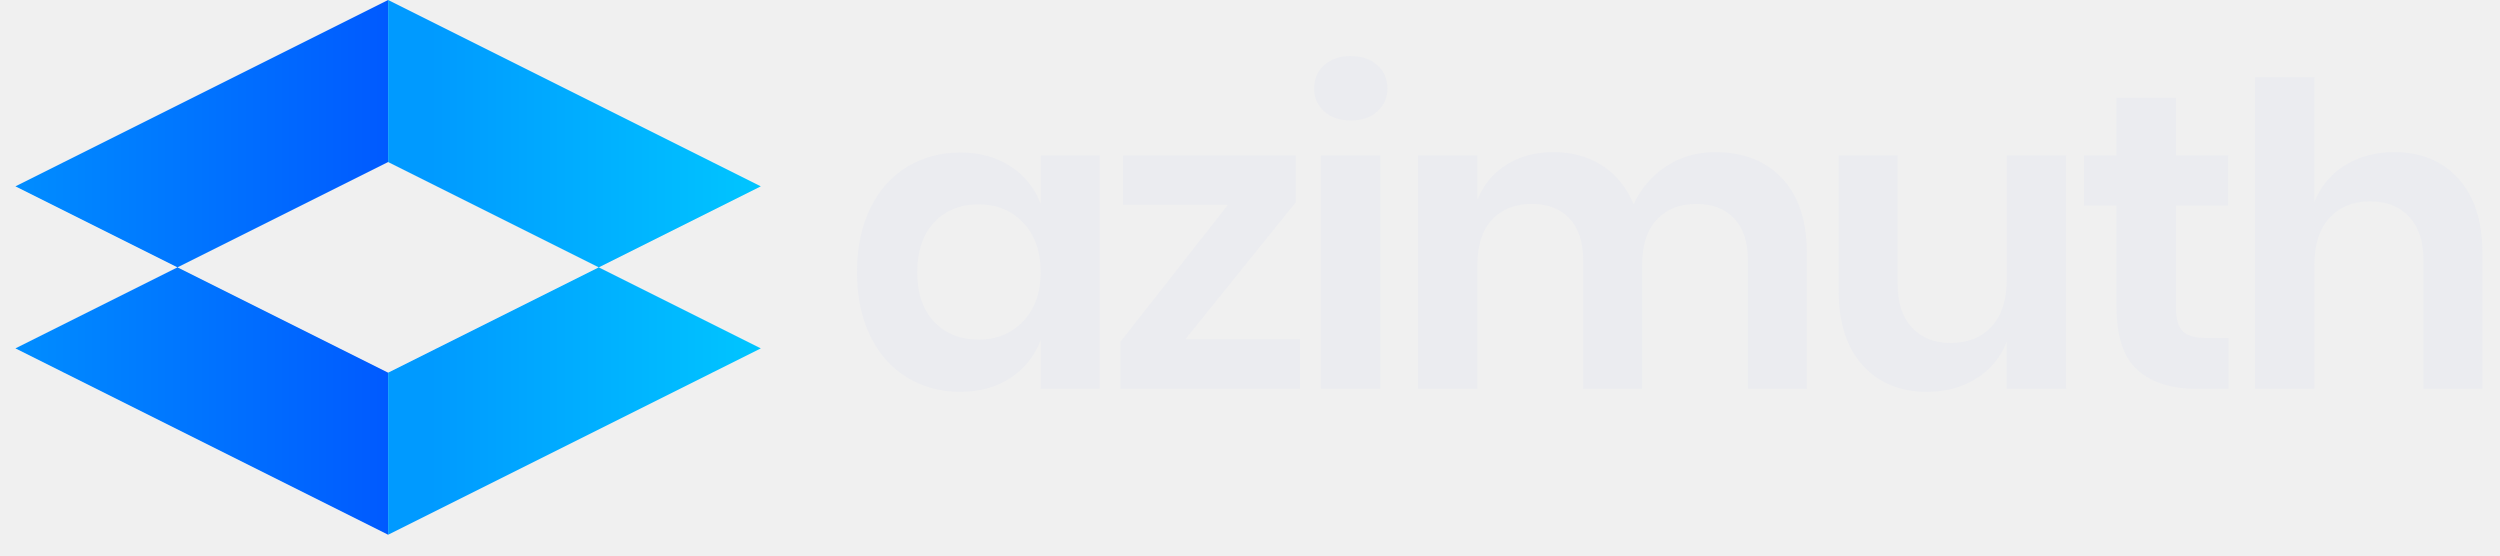
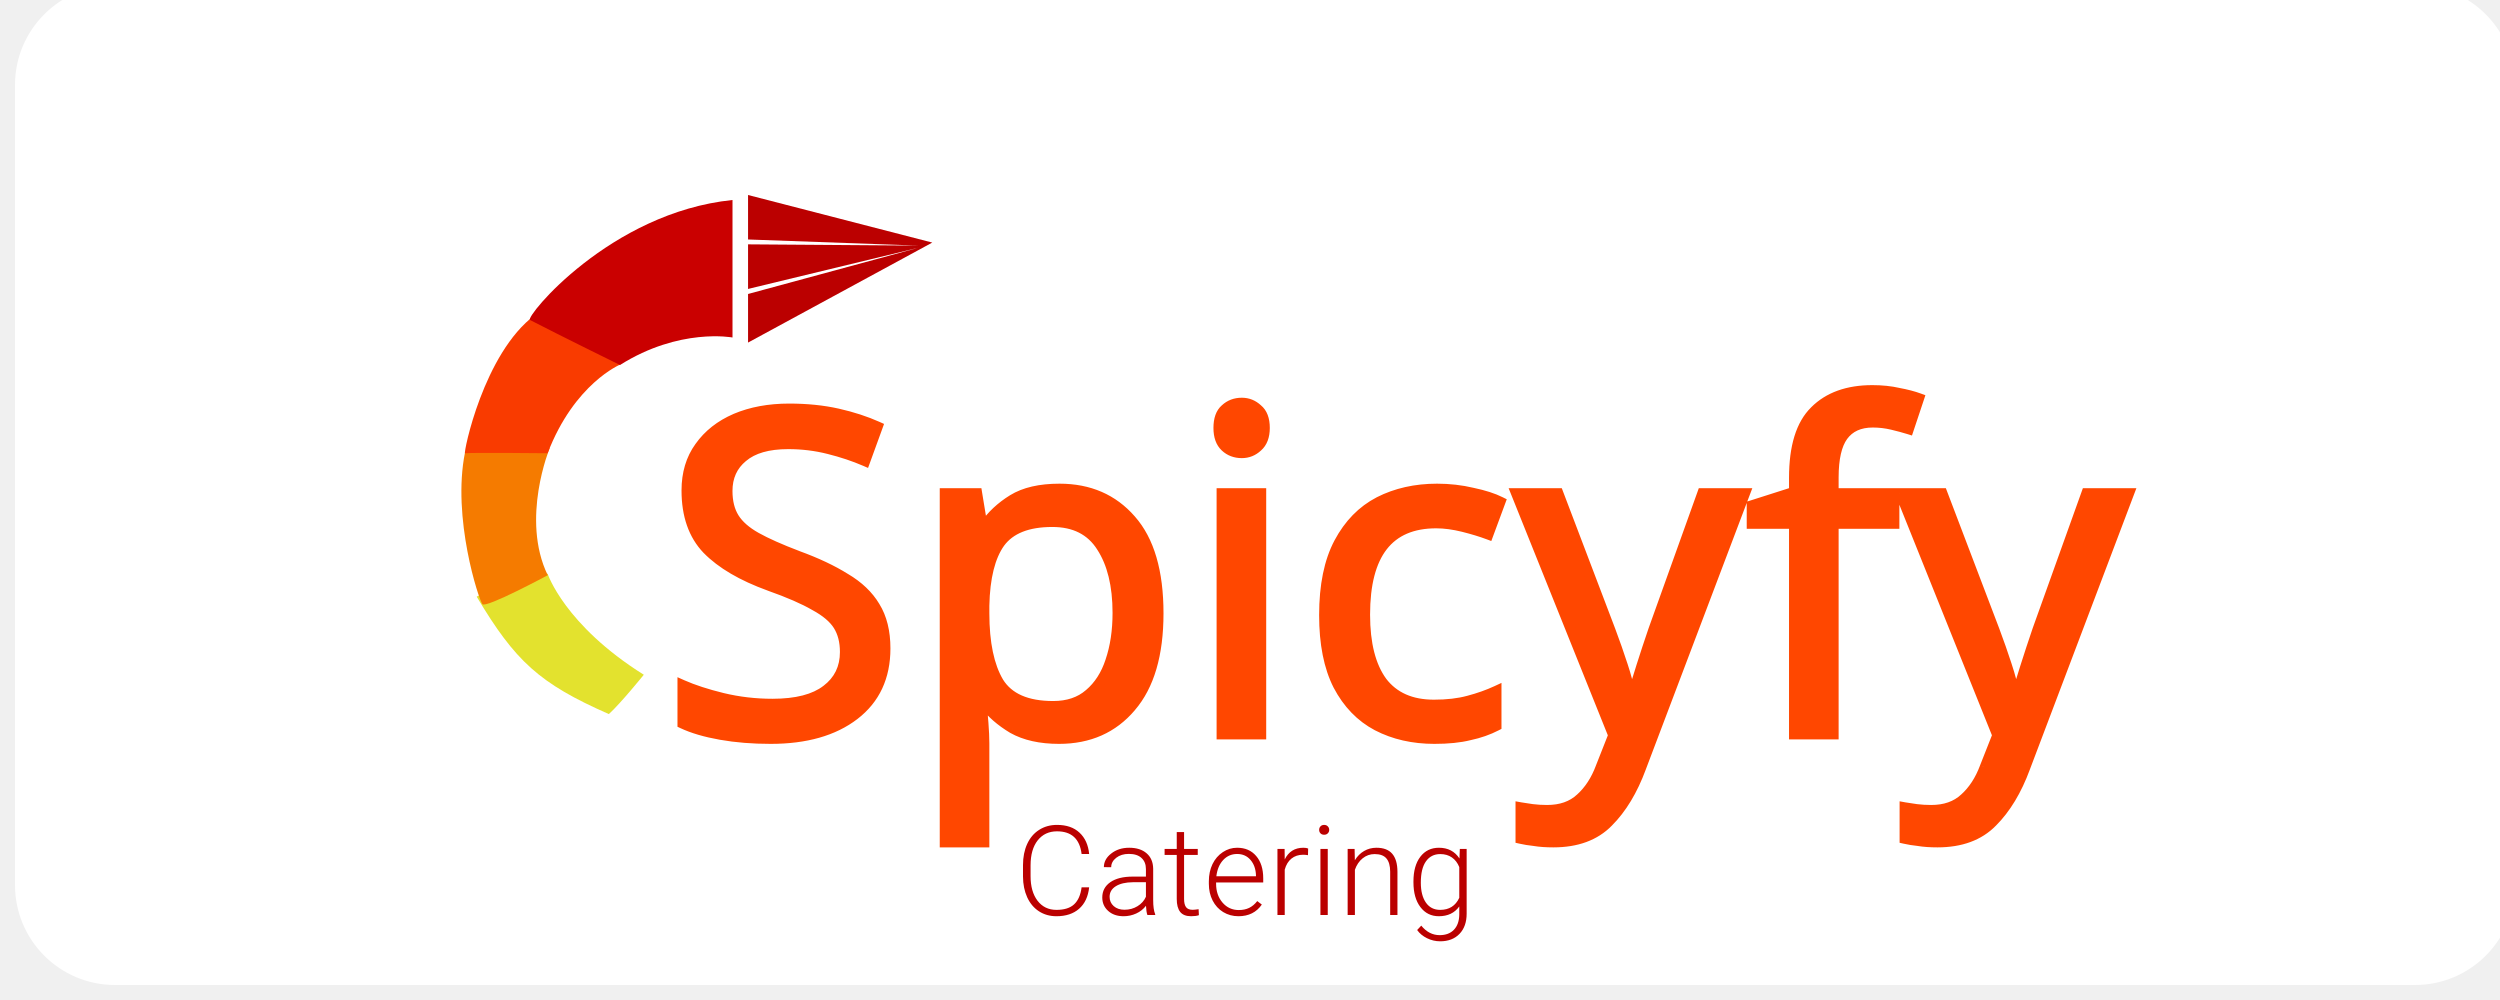
- <svg xmlns="http://www.w3.org/2000/svg" width="162" height="36">
+ <svg xmlns="http://www.w3.org/2000/svg" width="100" height="40" viewBox="0 0 100 40" fill="none">
+   <g clip-path="url(#clip0)">
+     <path d="M96.6 -0.6H4.6C2.391 -0.6 0.6 1.191 0.6 3.4V35.4C0.6 37.609 2.391 39.4 4.6 39.4H96.6C98.809 39.4 100.6 37.609 100.6 35.4V3.4C100.6 1.191 98.809 -0.6 96.6 -0.6Z" fill="white" />
+     <path d="M35.417 25.937C35.417 27.077 35.003 27.965 34.175 28.601C33.347 29.237 32.231 29.555 30.827 29.555C30.107 29.555 29.441 29.501 28.829 29.393C28.217 29.285 27.707 29.135 27.299 28.943V27.395C27.731 27.587 28.265 27.761 28.901 27.917C29.549 28.073 30.215 28.151 30.899 28.151C31.859 28.151 32.579 27.965 33.059 27.593C33.551 27.221 33.797 26.717 33.797 26.081C33.797 25.661 33.707 25.307 33.527 25.019C33.347 24.731 33.035 24.467 32.591 24.227C32.159 23.975 31.553 23.711 30.773 23.435C29.681 23.039 28.853 22.553 28.289 21.977C27.737 21.401 27.461 20.615 27.461 19.619C27.461 18.935 27.635 18.353 27.983 17.873C28.331 17.381 28.811 17.003 29.423 16.739C30.047 16.475 30.761 16.343 31.565 16.343C32.273 16.343 32.921 16.409 33.509 16.541C34.097 16.673 34.631 16.847 35.111 17.063L34.607 18.449C34.163 18.257 33.677 18.095 33.149 17.963C32.633 17.831 32.093 17.765 31.529 17.765C30.725 17.765 30.119 17.939 29.711 18.287C29.303 18.623 29.099 19.073 29.099 19.637C29.099 20.069 29.189 20.429 29.369 20.717C29.549 21.005 29.843 21.263 30.251 21.491C30.659 21.719 31.211 21.965 31.907 22.229C32.663 22.505 33.299 22.805 33.815 23.129C34.343 23.441 34.739 23.819 35.003 24.263C35.279 24.707 35.417 25.265 35.417 25.937ZM42.38 19.547C43.568 19.547 44.522 19.961 45.242 20.789C45.974 21.617 46.34 22.865 46.34 24.533C46.34 26.177 45.974 27.425 45.242 28.277C44.522 29.129 43.562 29.555 42.362 29.555C41.618 29.555 41 29.417 40.508 29.141C40.028 28.853 39.65 28.523 39.374 28.151H39.266C39.29 28.355 39.314 28.613 39.338 28.925C39.362 29.237 39.374 29.507 39.374 29.735V33.695H37.79V19.727H39.086L39.302 21.041H39.374C39.662 20.621 40.04 20.267 40.508 19.979C40.976 19.691 41.6 19.547 42.38 19.547ZM42.092 20.879C41.108 20.879 40.412 21.155 40.004 21.707C39.608 22.259 39.398 23.099 39.374 24.227V24.533C39.374 25.721 39.566 26.639 39.95 27.287C40.346 27.923 41.072 28.241 42.128 28.241C42.716 28.241 43.196 28.079 43.568 27.755C43.952 27.431 44.234 26.993 44.414 26.441C44.606 25.877 44.702 25.235 44.702 24.515C44.702 23.411 44.486 22.529 44.054 21.869C43.634 21.209 42.98 20.879 42.092 20.879ZM49.674 16.109C49.914 16.109 50.124 16.193 50.304 16.361C50.496 16.517 50.592 16.769 50.592 17.117C50.592 17.453 50.496 17.705 50.304 17.873C50.124 18.041 49.914 18.125 49.674 18.125C49.41 18.125 49.188 18.041 49.008 17.873C48.828 17.705 48.738 17.453 48.738 17.117C48.738 16.769 48.828 16.517 49.008 16.361C49.188 16.193 49.41 16.109 49.674 16.109ZM50.448 19.727V29.375H48.864V19.727H50.448ZM57.375 29.555C56.523 29.555 55.761 29.381 55.089 29.033C54.429 28.685 53.907 28.145 53.523 27.413C53.151 26.681 52.965 25.745 52.965 24.605C52.965 23.417 53.163 22.451 53.559 21.707C53.955 20.963 54.489 20.417 55.161 20.069C55.845 19.721 56.619 19.547 57.483 19.547C57.975 19.547 58.449 19.601 58.905 19.709C59.361 19.805 59.733 19.925 60.021 20.069L59.535 21.383C59.247 21.275 58.911 21.173 58.527 21.077C58.143 20.981 57.783 20.933 57.447 20.933C55.551 20.933 54.603 22.151 54.603 24.587C54.603 25.751 54.831 26.645 55.287 27.269C55.755 27.881 56.445 28.187 57.357 28.187C57.885 28.187 58.347 28.133 58.743 28.025C59.151 27.917 59.523 27.785 59.859 27.629V29.033C59.535 29.201 59.175 29.327 58.779 29.411C58.395 29.507 57.927 29.555 57.375 29.555ZM60.641 19.727H62.333L64.421 25.217C64.601 25.697 64.763 26.159 64.907 26.603C65.051 27.035 65.159 27.449 65.231 27.845H65.303C65.375 27.545 65.489 27.155 65.645 26.675C65.801 26.183 65.963 25.691 66.131 25.199L68.093 19.727H69.803L65.645 30.707C65.309 31.619 64.871 32.345 64.331 32.885C63.803 33.425 63.071 33.695 62.135 33.695C61.847 33.695 61.595 33.677 61.379 33.641C61.163 33.617 60.977 33.587 60.821 33.551V32.291C60.953 32.315 61.109 32.339 61.289 32.363C61.481 32.387 61.679 32.399 61.883 32.399C62.435 32.399 62.879 32.243 63.215 31.931C63.563 31.619 63.833 31.205 64.025 30.689L64.529 29.411L60.641 19.727ZM75.775 20.951H73.345V29.375H71.761V20.951H70.069V20.213L71.761 19.673V19.115C71.761 17.867 72.037 16.973 72.589 16.433C73.141 15.881 73.909 15.605 74.893 15.605C75.277 15.605 75.625 15.641 75.937 15.713C76.261 15.773 76.537 15.845 76.765 15.929L76.351 17.171C76.159 17.111 75.937 17.051 75.685 16.991C75.433 16.931 75.175 16.901 74.911 16.901C74.383 16.901 73.987 17.081 73.723 17.441C73.471 17.789 73.345 18.341 73.345 19.097V19.727H75.775V20.951ZM76.004 19.727H77.696L79.784 25.217C79.964 25.697 80.126 26.159 80.27 26.603C80.414 27.035 80.522 27.449 80.594 27.845H80.666C80.738 27.545 80.852 27.155 81.008 26.675C81.164 26.183 81.326 25.691 81.494 25.199L83.456 19.727H85.166L81.008 30.707C80.672 31.619 80.234 32.345 79.694 32.885C79.166 33.425 78.434 33.695 77.498 33.695C77.21 33.695 76.958 33.677 76.742 33.641C76.526 33.617 76.34 33.587 76.184 33.551V32.291C76.316 32.315 76.472 32.339 76.652 32.363C76.844 32.387 77.042 32.399 77.246 32.399C77.798 32.399 78.242 32.243 78.578 31.931C78.926 31.619 79.196 31.205 79.388 30.689L79.892 29.411L76.004 19.727Z" fill="#FF4700" />
+     <path d="M27.299 28.943H27.099V29.07L27.214 29.124L27.299 28.943ZM27.299 27.395L27.38 27.213L27.099 27.088V27.395H27.299ZM33.059 27.593L32.938 27.434L32.936 27.435L33.059 27.593ZM32.591 24.227L32.49 24.4L32.493 24.402L32.496 24.403L32.591 24.227ZM30.773 23.435L30.705 23.623L30.706 23.624L30.773 23.435ZM28.289 21.977L28.144 22.116L28.146 22.117L28.289 21.977ZM27.983 17.873L28.145 17.991L28.146 17.989L27.983 17.873ZM29.423 16.739L29.345 16.555L29.344 16.556L29.423 16.739ZM35.111 17.063L35.299 17.132L35.362 16.957L35.193 16.881L35.111 17.063ZM34.607 18.449L34.527 18.633L34.722 18.717L34.795 18.518L34.607 18.449ZM33.149 17.963L33.099 18.157L33.1 18.157L33.149 17.963ZM29.711 18.287L29.838 18.442L29.839 18.441L29.841 18.44L29.711 18.287ZM31.907 22.229L31.836 22.416L31.838 22.417L31.907 22.229ZM33.815 23.129L33.709 23.299L33.711 23.3L33.713 23.302L33.815 23.129ZM35.003 24.263L34.831 24.366L34.832 24.367L34.833 24.369L35.003 24.263ZM35.217 25.937C35.217 27.022 34.827 27.849 34.053 28.443L34.297 28.76C35.179 28.082 35.617 27.133 35.617 25.937H35.217ZM34.053 28.443C33.27 29.044 32.202 29.355 30.827 29.355V29.755C32.26 29.755 33.423 29.431 34.297 28.76L34.053 28.443ZM30.827 29.355C30.117 29.355 29.463 29.302 28.864 29.196L28.794 29.59C29.419 29.701 30.097 29.755 30.827 29.755V29.355ZM28.864 29.196C28.263 29.09 27.771 28.945 27.384 28.762L27.214 29.124C27.642 29.326 28.171 29.48 28.794 29.59L28.864 29.196ZM27.499 28.943V27.395H27.099V28.943H27.499ZM27.218 27.578C27.664 27.776 28.21 27.954 28.853 28.112L28.949 27.723C28.32 27.569 27.798 27.398 27.38 27.213L27.218 27.578ZM28.853 28.112C29.517 28.271 30.2 28.351 30.899 28.351V27.951C30.23 27.951 29.58 27.875 28.948 27.723L28.853 28.112ZM30.899 28.351C31.879 28.351 32.651 28.162 33.181 27.752L32.936 27.435C32.507 27.768 31.839 27.951 30.899 27.951V28.351ZM33.179 27.753C33.723 27.342 33.997 26.778 33.997 26.081H33.597C33.597 26.657 33.378 27.101 32.938 27.434L33.179 27.753ZM33.997 26.081C33.997 25.633 33.901 25.24 33.696 24.913L33.357 25.125C33.513 25.375 33.597 25.69 33.597 26.081H33.997ZM33.696 24.913C33.491 24.585 33.147 24.301 32.686 24.051L32.496 24.403C32.923 24.634 33.202 24.878 33.357 25.125L33.696 24.913ZM32.692 24.055C32.244 23.794 31.625 23.525 30.84 23.247L30.706 23.624C31.481 23.898 32.074 24.157 32.49 24.4L32.692 24.055ZM30.841 23.247C29.766 22.857 28.968 22.385 28.432 21.838L28.146 22.117C28.738 22.722 29.596 23.221 30.705 23.623L30.841 23.247ZM28.433 21.839C27.925 21.309 27.661 20.577 27.661 19.619H27.261C27.261 20.654 27.548 21.494 28.144 22.116L28.433 21.839ZM27.661 19.619C27.661 18.971 27.825 18.432 28.145 17.991L27.821 17.756C27.445 18.275 27.261 18.9 27.261 19.619H27.661ZM28.146 17.989C28.471 17.53 28.92 17.174 29.502 16.923L29.344 16.556C28.702 16.833 28.191 17.233 27.82 17.758L28.146 17.989ZM29.501 16.924C30.096 16.672 30.783 16.543 31.565 16.543V16.143C30.739 16.143 29.998 16.279 29.345 16.555L29.501 16.924ZM31.565 16.543C32.261 16.543 32.894 16.608 33.465 16.737L33.553 16.346C32.948 16.21 32.285 16.143 31.565 16.143V16.543ZM33.465 16.737C34.042 16.866 34.563 17.036 35.029 17.246L35.193 16.881C34.699 16.659 34.152 16.481 33.553 16.346L33.465 16.737ZM34.923 16.995L34.419 18.381L34.795 18.518L35.299 17.132L34.923 16.995ZM34.686 18.266C34.231 18.069 33.735 17.904 33.197 17.769L33.1 18.157C33.619 18.287 34.095 18.446 34.527 18.633L34.686 18.266ZM33.198 17.77C32.665 17.633 32.109 17.565 31.529 17.565V17.965C32.077 17.965 32.6 18.03 33.099 18.157L33.198 17.77ZM31.529 17.565C30.7 17.565 30.04 17.744 29.581 18.135L29.841 18.44C30.198 18.135 30.749 17.965 31.529 17.965V17.565ZM29.584 18.133C29.126 18.51 28.899 19.018 28.899 19.637H29.299C29.299 19.129 29.48 18.737 29.838 18.442L29.584 18.133ZM28.899 19.637C28.899 20.097 28.995 20.496 29.199 20.823L29.538 20.611C29.383 20.363 29.299 20.042 29.299 19.637H28.899ZM29.199 20.823C29.403 21.149 29.726 21.427 30.153 21.666L30.348 21.317C29.959 21.099 29.695 20.862 29.538 20.611L29.199 20.823ZM30.153 21.666C30.573 21.901 31.135 22.151 31.836 22.416L31.978 22.042C31.286 21.78 30.744 21.538 30.348 21.317L30.153 21.666ZM31.838 22.417C32.585 22.69 33.207 22.984 33.709 23.299L33.921 22.96C33.39 22.627 32.741 22.321 31.975 22.042L31.838 22.417ZM33.713 23.302C34.218 23.6 34.587 23.955 34.831 24.366L35.175 24.161C34.891 23.683 34.468 23.283 33.917 22.957L33.713 23.302ZM34.833 24.369C35.084 24.773 35.217 25.292 35.217 25.937H35.617C35.617 25.239 35.473 24.641 35.173 24.158L34.833 24.369ZM45.242 20.789L45.091 20.921L45.092 20.922L45.242 20.789ZM45.242 28.277L45.09 28.147L45.089 28.148L45.242 28.277ZM40.508 29.141L40.405 29.313L40.407 29.314L40.41 29.316L40.508 29.141ZM39.374 28.151L39.534 28.032L39.474 27.951H39.374V28.151ZM39.266 28.151V27.951H39.041L39.067 28.175L39.266 28.151ZM39.374 33.695V33.895H39.574V33.695H39.374ZM37.79 33.695H37.59V33.895H37.79V33.695ZM37.79 19.727V19.527H37.59V19.727H37.79ZM39.086 19.727L39.283 19.695L39.256 19.527H39.086V19.727ZM39.302 21.041L39.104 21.074L39.132 21.241H39.302V21.041ZM39.374 21.041V21.241H39.479L39.539 21.155L39.374 21.041ZM40.004 21.707L39.843 21.589L39.842 21.59L39.841 21.591L40.004 21.707ZM39.374 24.227L39.174 24.223V24.225V24.227H39.374ZM39.95 27.287L39.778 27.389L39.779 27.391L39.78 27.393L39.95 27.287ZM43.568 27.755L43.439 27.603L43.438 27.604L43.436 27.605L43.568 27.755ZM44.414 26.441L44.224 26.377L44.224 26.379L44.414 26.441ZM44.054 21.869L43.885 21.977L43.886 21.979L44.054 21.869ZM42.38 19.747C43.515 19.747 44.412 20.14 45.091 20.921L45.393 20.658C44.631 19.783 43.62 19.347 42.38 19.347V19.747ZM45.092 20.922C45.779 21.699 46.14 22.89 46.14 24.533H46.54C46.54 22.841 46.169 21.536 45.392 20.657L45.092 20.922ZM46.14 24.533C46.14 26.151 45.779 27.345 45.09 28.147L45.393 28.408C46.168 27.506 46.54 26.204 46.54 24.533H46.14ZM45.089 28.148C44.41 28.952 43.508 29.355 42.362 29.355V29.755C43.616 29.755 44.633 29.307 45.395 28.407L45.089 28.148ZM42.362 29.355C41.641 29.355 41.06 29.222 40.606 28.967L40.41 29.316C40.94 29.613 41.594 29.755 42.362 29.755V29.355ZM40.611 28.97C40.149 28.693 39.792 28.379 39.534 28.032L39.213 28.271C39.508 28.668 39.907 29.014 40.405 29.313L40.611 28.97ZM39.374 27.951H39.266V28.351H39.374V27.951ZM39.067 28.175C39.091 28.375 39.114 28.63 39.138 28.941L39.537 28.91C39.513 28.597 39.489 28.336 39.464 28.128L39.067 28.175ZM39.138 28.941C39.162 29.249 39.174 29.514 39.174 29.735H39.574C39.574 29.501 39.561 29.225 39.537 28.91L39.138 28.941ZM39.174 29.735V33.695H39.574V29.735H39.174ZM39.374 33.495H37.79V33.895H39.374V33.495ZM37.99 33.695V19.727H37.59V33.695H37.99ZM37.79 19.927H39.086V19.527H37.79V19.927ZM38.888 19.76L39.104 21.074L39.499 21.009L39.283 19.695L38.888 19.76ZM39.302 21.241H39.374V20.841H39.302V21.241ZM39.539 21.155C39.81 20.759 40.167 20.424 40.613 20.15L40.403 19.809C39.913 20.111 39.514 20.483 39.209 20.928L39.539 21.155ZM40.613 20.15C41.038 19.888 41.622 19.747 42.38 19.747V19.347C41.578 19.347 40.913 19.495 40.403 19.809L40.613 20.15ZM42.092 20.679C41.073 20.679 40.303 20.966 39.843 21.589L40.165 21.826C40.52 21.345 41.142 21.079 42.092 21.079V20.679ZM39.841 21.591C39.411 22.191 39.198 23.079 39.174 24.223L39.574 24.232C39.597 23.12 39.805 22.328 40.166 21.824L39.841 21.591ZM39.174 24.227V24.533H39.574V24.227H39.174ZM39.174 24.533C39.174 25.738 39.368 26.698 39.778 27.389L40.122 27.185C39.764 26.581 39.574 25.704 39.574 24.533H39.174ZM39.78 27.393C40.226 28.11 41.034 28.441 42.128 28.441V28.041C41.11 28.041 40.465 27.737 40.12 27.182L39.78 27.393ZM42.128 28.441C42.754 28.441 43.284 28.268 43.699 27.906L43.436 27.605C43.108 27.891 42.677 28.041 42.128 28.041V28.441ZM43.697 27.908C44.113 27.557 44.414 27.085 44.604 26.503L44.224 26.379C44.053 26.902 43.79 27.306 43.439 27.603L43.697 27.908ZM44.603 26.506C44.803 25.917 44.902 25.253 44.902 24.515H44.502C44.502 25.218 44.408 25.838 44.224 26.377L44.603 26.506ZM44.902 24.515C44.902 23.387 44.681 22.463 44.221 21.76L43.886 21.979C44.29 22.596 44.502 23.435 44.502 24.515H44.902ZM44.222 21.762C43.76 21.036 43.037 20.679 42.092 20.679V21.079C42.922 21.079 43.507 21.383 43.885 21.977L44.222 21.762ZM50.304 16.361L50.168 16.508L50.173 16.512L50.178 16.517L50.304 16.361ZM50.304 17.873L50.172 17.723L50.17 17.725L50.168 17.727L50.304 17.873ZM49.008 16.361L49.139 16.513L49.142 16.51L49.144 16.508L49.008 16.361ZM50.448 19.727H50.648V19.527H50.448V19.727ZM50.448 29.375V29.575H50.648V29.375H50.448ZM48.864 29.375H48.664V29.575H48.864V29.375ZM48.864 19.727V19.527H48.664V19.727H48.864ZM49.674 16.309C49.862 16.309 50.023 16.373 50.168 16.508L50.44 16.215C50.224 16.014 49.966 15.909 49.674 15.909V16.309ZM50.178 16.517C50.306 16.621 50.392 16.804 50.392 17.117H50.792C50.792 16.735 50.686 16.414 50.43 16.206L50.178 16.517ZM50.392 17.117C50.392 17.415 50.308 17.604 50.172 17.723L50.436 18.024C50.684 17.807 50.792 17.492 50.792 17.117H50.392ZM50.168 17.727C50.023 17.862 49.862 17.925 49.674 17.925V18.325C49.966 18.325 50.224 18.221 50.44 18.02L50.168 17.727ZM49.674 17.925C49.457 17.925 49.285 17.858 49.144 17.727L48.872 18.02C49.091 18.225 49.363 18.325 49.674 18.325V17.925ZM49.144 17.727C49.018 17.609 48.938 17.419 48.938 17.117H48.538C48.538 17.488 48.638 17.802 48.872 18.02L49.144 17.727ZM48.938 17.117C48.938 16.8 49.02 16.616 49.139 16.513L48.877 16.21C48.636 16.419 48.538 16.739 48.538 17.117H48.938ZM49.144 16.508C49.285 16.377 49.457 16.309 49.674 16.309V15.909C49.363 15.909 49.091 16.01 48.872 16.215L49.144 16.508ZM50.248 19.727V29.375H50.648V19.727H50.248ZM50.448 29.175H48.864V29.575H50.448V29.175ZM49.064 29.375V19.727H48.664V29.375H49.064ZM48.864 19.927H50.448V19.527H48.864V19.927ZM55.089 29.033L54.995 29.21L54.997 29.211L55.089 29.033ZM53.523 27.413L53.344 27.504L53.345 27.506L53.523 27.413ZM55.161 20.069L55.07 19.891L55.069 19.892L55.161 20.069ZM58.905 19.709L58.859 19.904L58.861 19.905L58.863 19.905L58.905 19.709ZM60.021 20.069L60.208 20.139L60.27 19.971L60.11 19.891L60.021 20.069ZM59.535 21.383L59.464 21.571L59.652 21.641L59.722 21.453L59.535 21.383ZM55.287 27.269L55.125 27.387L55.126 27.389L55.128 27.391L55.287 27.269ZM58.743 28.025L58.691 27.832L58.69 27.832L58.743 28.025ZM59.859 27.629H60.059V27.316L59.774 27.448L59.859 27.629ZM59.859 29.033L59.951 29.211L60.059 29.155V29.033H59.859ZM58.779 29.411L58.737 29.216L58.734 29.217L58.73 29.217L58.779 29.411ZM57.375 29.355C56.551 29.355 55.821 29.187 55.181 28.856L54.997 29.211C55.7 29.576 56.495 29.755 57.375 29.755V29.355ZM55.182 28.857C54.562 28.529 54.067 28.021 53.7 27.321L53.345 27.506C53.746 28.27 54.296 28.841 54.995 29.21L55.182 28.857ZM53.701 27.323C53.348 26.628 53.165 25.725 53.165 24.605H52.765C52.765 25.765 52.953 26.735 53.344 27.504L53.701 27.323ZM53.165 24.605C53.165 23.438 53.36 22.507 53.735 21.801L53.382 21.613C52.966 22.396 52.765 23.397 52.765 24.605H53.165ZM53.735 21.801C54.114 21.089 54.621 20.574 55.253 20.247L55.069 19.892C54.357 20.261 53.795 20.838 53.382 21.613L53.735 21.801ZM55.251 20.248C55.904 19.916 56.646 19.747 57.483 19.747V19.347C56.591 19.347 55.785 19.527 55.07 19.891L55.251 20.248ZM57.483 19.747C57.96 19.747 58.418 19.8 58.859 19.904L58.951 19.515C58.479 19.403 57.989 19.347 57.483 19.347V19.747ZM58.863 19.905C59.309 19.999 59.664 20.115 59.931 20.248L60.11 19.891C59.802 19.736 59.412 19.612 58.946 19.514L58.863 19.905ZM59.833 20L59.347 21.314L59.722 21.453L60.208 20.139L59.833 20ZM59.605 21.196C59.308 21.085 58.965 20.981 58.575 20.883L58.478 21.271C58.857 21.366 59.185 21.466 59.464 21.571L59.605 21.196ZM58.575 20.883C58.178 20.784 57.802 20.733 57.447 20.733V21.133C57.764 21.133 58.107 21.179 58.478 21.271L58.575 20.883ZM57.447 20.733C56.453 20.733 55.676 21.055 55.156 21.724C54.643 22.383 54.403 23.349 54.403 24.587H54.803C54.803 23.39 55.037 22.528 55.471 21.97C55.899 21.421 56.545 21.133 57.447 21.133V20.733ZM54.403 24.587C54.403 25.774 54.634 26.716 55.125 27.387L55.448 27.151C55.027 26.575 54.803 25.729 54.803 24.587H54.403ZM55.128 27.391C55.641 28.062 56.395 28.387 57.357 28.387V27.987C56.494 27.987 55.868 27.701 55.445 27.148L55.128 27.391ZM57.357 28.387C57.898 28.387 58.378 28.332 58.795 28.218L58.69 27.832C58.315 27.935 57.872 27.987 57.357 27.987V28.387ZM58.794 28.219C59.212 28.108 59.595 27.972 59.943 27.811L59.774 27.448C59.45 27.598 59.09 27.727 58.691 27.832L58.794 28.219ZM59.659 27.629V29.033H60.059V27.629H59.659ZM59.767 28.856C59.46 29.015 59.117 29.135 58.737 29.216L58.82 29.607C59.232 29.52 59.609 29.388 59.951 29.211L59.767 28.856ZM58.73 29.217C58.367 29.308 57.916 29.355 57.375 29.355V29.755C57.937 29.755 58.422 29.707 58.827 29.605L58.73 29.217ZM60.641 19.727V19.527H60.345L60.455 19.802L60.641 19.727ZM62.333 19.727L62.52 19.656L62.471 19.527H62.333V19.727ZM64.907 26.603L64.717 26.665L64.717 26.667L64.907 26.603ZM65.231 27.845L65.034 27.881L65.064 28.045H65.231V27.845ZM65.303 27.845V28.045H65.461L65.498 27.892L65.303 27.845ZM65.645 26.675L65.835 26.737L65.836 26.736L65.645 26.675ZM66.131 25.199L65.943 25.132L65.942 25.133L65.942 25.135L66.131 25.199ZM68.093 19.727V19.527H67.952L67.905 19.66L68.093 19.727ZM69.803 19.727L69.99 19.798L70.093 19.527H69.803V19.727ZM65.645 30.707L65.458 30.637L65.457 30.638L65.645 30.707ZM64.331 32.885L64.19 32.744L64.188 32.746L64.331 32.885ZM61.379 33.641L61.412 33.444L61.407 33.443L61.401 33.443L61.379 33.641ZM60.821 33.551H60.621V33.711L60.776 33.746L60.821 33.551ZM60.821 32.291L60.857 32.095L60.621 32.052V32.291H60.821ZM61.289 32.363L61.263 32.562L61.264 32.562L61.289 32.363ZM63.215 31.931L63.082 31.783L63.08 31.784L63.079 31.785L63.215 31.931ZM64.025 30.689L63.839 30.616L63.838 30.618L63.838 30.62L64.025 30.689ZM64.529 29.411L64.715 29.485L64.744 29.411L64.715 29.337L64.529 29.411ZM60.641 19.927H62.333V19.527H60.641V19.927ZM62.146 19.799L64.234 25.289L64.608 25.147L62.52 19.656L62.146 19.799ZM64.234 25.288C64.413 25.765 64.574 26.224 64.717 26.665L65.097 26.542C64.952 26.095 64.789 25.63 64.608 25.147L64.234 25.288ZM64.717 26.667C64.859 27.091 64.964 27.496 65.034 27.881L65.428 27.81C65.354 27.403 65.243 26.98 65.097 26.54L64.717 26.667ZM65.231 28.045H65.303V27.645H65.231V28.045ZM65.498 27.892C65.568 27.599 65.68 27.215 65.835 26.737L65.455 26.614C65.298 27.096 65.182 27.491 65.109 27.799L65.498 27.892ZM65.836 26.736C65.991 26.245 66.153 25.755 66.32 25.264L65.942 25.135C65.773 25.628 65.611 26.122 65.454 26.615L65.836 26.736ZM66.319 25.267L68.281 19.795L67.905 19.66L65.943 25.132L66.319 25.267ZM68.093 19.927H69.803V19.527H68.093V19.927ZM69.616 19.657L65.458 30.637L65.832 30.778L69.99 19.798L69.616 19.657ZM65.457 30.638C65.129 31.53 64.704 32.229 64.19 32.744L64.472 33.027C65.038 32.462 65.489 31.709 65.833 30.777L65.457 30.638ZM64.188 32.746C63.706 33.238 63.031 33.495 62.135 33.495V33.895C63.111 33.895 63.9 33.613 64.474 33.025L64.188 32.746ZM62.135 33.495C61.855 33.495 61.614 33.478 61.412 33.444L61.346 33.839C61.576 33.877 61.839 33.895 62.135 33.895V33.495ZM61.401 33.443C61.19 33.419 61.012 33.39 60.866 33.357L60.776 33.746C60.942 33.785 61.136 33.816 61.357 33.84L61.401 33.443ZM61.021 33.551V32.291H60.621V33.551H61.021ZM60.785 32.488C60.921 32.513 61.08 32.537 61.263 32.562L61.315 32.165C61.138 32.141 60.985 32.118 60.857 32.095L60.785 32.488ZM61.264 32.562C61.465 32.587 61.671 32.599 61.883 32.599V32.199C61.687 32.199 61.497 32.188 61.314 32.165L61.264 32.562ZM61.883 32.599C62.475 32.599 62.971 32.431 63.351 32.078L63.079 31.785C62.787 32.056 62.395 32.199 61.883 32.199V32.599ZM63.349 32.08C63.725 31.743 64.011 31.3 64.212 30.759L63.838 30.62C63.655 31.111 63.401 31.496 63.082 31.783L63.349 32.08ZM64.211 30.763L64.715 29.485L64.343 29.338L63.839 30.616L64.211 30.763ZM64.715 29.337L60.827 19.653L60.455 19.802L64.343 29.486L64.715 29.337ZM75.775 20.951V21.151H75.975V20.951H75.775ZM73.345 20.951V20.751H73.145V20.951H73.345ZM73.345 29.375V29.575H73.545V29.375H73.345ZM71.761 29.375H71.561V29.575H71.761V29.375ZM71.761 20.951H71.961V20.751H71.761V20.951ZM70.069 20.951H69.869V21.151H70.069V20.951ZM70.069 20.213L70.008 20.023L69.869 20.067V20.213H70.069ZM71.761 19.673L71.822 19.864L71.961 19.82V19.673H71.761ZM72.589 16.433L72.729 16.576L72.73 16.575L72.589 16.433ZM75.937 15.713L75.892 15.908L75.896 15.909L75.9 15.91L75.937 15.713ZM76.765 15.929L76.955 15.993L77.016 15.809L76.834 15.742L76.765 15.929ZM76.351 17.171L76.291 17.362L76.479 17.421L76.541 17.235L76.351 17.171ZM73.723 17.441L73.562 17.323L73.561 17.324L73.723 17.441ZM73.345 19.727H73.145V19.927H73.345V19.727ZM75.775 19.727H75.975V19.527H75.775V19.727ZM75.775 20.751H73.345V21.151H75.775V20.751ZM73.145 20.951V29.375H73.545V20.951H73.145ZM73.345 29.175H71.761V29.575H73.345V29.175ZM71.961 29.375V20.951H71.561V29.375H71.961ZM71.761 20.751H70.069V21.151H71.761V20.751ZM70.269 20.951V20.213H69.869V20.951H70.269ZM70.13 20.404L71.822 19.864L71.7 19.483L70.008 20.023L70.13 20.404ZM71.961 19.673V19.115H71.561V19.673H71.961ZM71.961 19.115C71.961 17.889 72.233 17.061 72.729 16.576L72.449 16.291C71.841 16.886 71.561 17.846 71.561 19.115H71.961ZM72.73 16.575C73.236 16.07 73.947 15.805 74.893 15.805V15.405C73.87 15.405 73.046 15.693 72.447 16.292L72.73 16.575ZM74.893 15.805C75.265 15.805 75.597 15.84 75.892 15.908L75.982 15.518C75.652 15.443 75.289 15.405 74.893 15.405V15.805ZM75.9 15.91C76.217 15.969 76.481 16.038 76.696 16.117L76.834 15.742C76.592 15.653 76.305 15.578 75.973 15.517L75.9 15.91ZM76.575 15.866L76.161 17.108L76.541 17.235L76.955 15.993L76.575 15.866ZM76.41 16.98C76.213 16.919 75.986 16.858 75.731 16.797L75.639 17.186C75.887 17.245 76.105 17.304 76.291 17.362L76.41 16.98ZM75.731 16.797C75.464 16.733 75.19 16.701 74.911 16.701V17.101C75.16 17.101 75.402 17.13 75.639 17.186L75.731 16.797ZM74.911 16.701C74.332 16.701 73.87 16.902 73.562 17.323L73.884 17.56C74.103 17.261 74.433 17.101 74.911 17.101V16.701ZM73.561 17.324C73.272 17.724 73.145 18.328 73.145 19.097H73.545C73.545 18.355 73.67 17.855 73.885 17.559L73.561 17.324ZM73.145 19.097V19.727H73.545V19.097H73.145ZM73.345 19.927H75.775V19.527H73.345V19.927ZM75.575 19.727V20.951H75.975V19.727H75.575ZM76.004 19.727V19.527H75.709L75.819 19.802L76.004 19.727ZM77.696 19.727L77.883 19.656L77.834 19.527H77.696V19.727ZM80.27 26.603L80.08 26.665L80.081 26.667L80.27 26.603ZM80.594 27.845L80.398 27.881L80.427 28.045H80.594V27.845ZM80.666 27.845V28.045H80.824L80.861 27.892L80.666 27.845ZM81.008 26.675L81.199 26.737L81.199 26.736L81.008 26.675ZM81.494 25.199L81.306 25.132L81.306 25.133L81.305 25.135L81.494 25.199ZM83.456 19.727V19.527H83.316L83.268 19.66L83.456 19.727ZM85.166 19.727L85.353 19.798L85.456 19.527H85.166V19.727ZM81.008 30.707L80.821 30.637L80.821 30.638L81.008 30.707ZM79.694 32.885L79.553 32.744L79.551 32.746L79.694 32.885ZM76.742 33.641L76.775 33.444L76.77 33.443L76.764 33.443L76.742 33.641ZM76.184 33.551H75.984V33.711L76.139 33.746L76.184 33.551ZM76.184 32.291L76.22 32.095L75.984 32.052V32.291H76.184ZM76.652 32.363L76.626 32.562L76.628 32.562L76.652 32.363ZM78.578 31.931L78.445 31.783L78.444 31.784L78.442 31.785L78.578 31.931ZM79.388 30.689L79.202 30.616L79.202 30.618L79.201 30.62L79.388 30.689ZM79.892 29.411L80.078 29.485L80.108 29.411L80.078 29.337L79.892 29.411ZM76.004 19.927H77.696V19.527H76.004V19.927ZM77.509 19.799L79.597 25.289L79.972 25.147L77.883 19.656L77.509 19.799ZM79.597 25.288C79.776 25.765 79.937 26.224 80.08 26.665L80.461 26.542C80.316 26.095 80.153 25.63 79.972 25.147L79.597 25.288ZM80.081 26.667C80.222 27.091 80.327 27.496 80.398 27.881L80.791 27.81C80.717 27.403 80.607 26.98 80.46 26.54L80.081 26.667ZM80.594 28.045H80.666V27.645H80.594V28.045ZM80.861 27.892C80.931 27.599 81.043 27.215 81.199 26.737L80.818 26.614C80.661 27.096 80.546 27.491 80.472 27.799L80.861 27.892ZM81.199 26.736C81.355 26.245 81.516 25.755 81.684 25.264L81.305 25.135C81.137 25.628 80.974 26.122 80.818 26.615L81.199 26.736ZM81.683 25.267L83.645 19.795L83.268 19.66L81.306 25.132L81.683 25.267ZM83.456 19.927H85.166V19.527H83.456V19.927ZM84.979 19.657L80.821 30.637L81.195 30.778L85.353 19.798L84.979 19.657ZM80.821 30.638C80.492 31.53 80.067 32.229 79.553 32.744L79.836 33.027C80.401 32.462 80.853 31.709 81.196 30.777L80.821 30.638ZM79.551 32.746C79.07 33.238 78.394 33.495 77.498 33.495V33.895C78.474 33.895 79.263 33.613 79.837 33.025L79.551 32.746ZM77.498 33.495C77.218 33.495 76.978 33.478 76.775 33.444L76.709 33.839C76.939 33.877 77.203 33.895 77.498 33.895V33.495ZM76.764 33.443C76.554 33.419 76.376 33.39 76.229 33.357L76.139 33.746C76.305 33.785 76.499 33.816 76.72 33.84L76.764 33.443ZM76.384 33.551V32.291H75.984V33.551H76.384ZM76.149 32.488C76.285 32.513 76.444 32.537 76.626 32.562L76.679 32.165C76.501 32.141 76.348 32.118 76.22 32.095L76.149 32.488ZM76.628 32.562C76.828 32.587 77.034 32.599 77.246 32.599V32.199C77.05 32.199 76.86 32.188 76.677 32.165L76.628 32.562ZM77.246 32.599C77.838 32.599 78.334 32.431 78.714 32.078L78.442 31.785C78.151 32.056 77.759 32.199 77.246 32.199V32.599ZM78.712 32.08C79.088 31.743 79.374 31.3 79.576 30.759L79.201 30.62C79.018 31.111 78.765 31.496 78.445 31.783L78.712 32.08ZM79.574 30.763L80.078 29.485L79.706 29.338L79.202 30.616L79.574 30.763ZM80.078 29.337L76.19 19.653L75.819 19.802L79.707 29.486L80.078 29.337Z" fill="#FF4700" />
+     <path d="M43.566 35.492C43.526 35.866 43.391 36.152 43.163 36.351C42.937 36.55 42.635 36.649 42.258 36.649C41.994 36.649 41.76 36.583 41.557 36.451C41.355 36.319 41.199 36.133 41.088 35.892C40.978 35.649 40.921 35.373 40.92 35.062V34.6C40.92 34.285 40.975 34.005 41.086 33.761C41.197 33.517 41.355 33.329 41.562 33.197C41.77 33.063 42.01 32.996 42.28 32.996C42.661 32.996 42.961 33.1 43.181 33.307C43.402 33.512 43.531 33.796 43.566 34.159H43.264C43.189 33.555 42.861 33.253 42.28 33.253C41.957 33.253 41.7 33.373 41.508 33.614C41.318 33.855 41.223 34.188 41.223 34.613V35.047C41.223 35.457 41.315 35.785 41.501 36.029C41.688 36.273 41.94 36.395 42.258 36.395C42.572 36.395 42.809 36.32 42.968 36.17C43.128 36.019 43.226 35.793 43.264 35.492H43.566ZM45.895 36.6C45.866 36.517 45.847 36.394 45.839 36.231C45.737 36.365 45.606 36.468 45.446 36.541C45.288 36.613 45.121 36.649 44.943 36.649C44.689 36.649 44.483 36.578 44.326 36.436C44.169 36.295 44.091 36.116 44.091 35.899C44.091 35.642 44.198 35.439 44.411 35.289C44.626 35.139 44.925 35.064 45.307 35.064H45.837V34.764C45.837 34.575 45.778 34.427 45.661 34.32C45.545 34.211 45.376 34.156 45.153 34.156C44.95 34.156 44.781 34.208 44.648 34.312C44.514 34.417 44.448 34.542 44.448 34.688L44.155 34.686C44.155 34.476 44.252 34.294 44.448 34.142C44.643 33.987 44.883 33.91 45.168 33.91C45.462 33.91 45.694 33.984 45.864 34.132C46.035 34.278 46.122 34.483 46.127 34.747V35.997C46.127 36.253 46.154 36.444 46.208 36.571V36.6H45.895ZM44.977 36.39C45.173 36.39 45.347 36.343 45.5 36.248C45.655 36.154 45.767 36.028 45.837 35.87V35.289H45.314C45.023 35.292 44.795 35.346 44.631 35.45C44.466 35.553 44.384 35.694 44.384 35.875C44.384 36.023 44.439 36.146 44.548 36.244C44.658 36.341 44.802 36.39 44.977 36.39ZM47.363 33.282V33.958H47.91V34.198H47.363V35.958C47.363 36.104 47.389 36.213 47.441 36.285C47.495 36.357 47.583 36.392 47.707 36.392C47.756 36.392 47.835 36.384 47.944 36.368L47.956 36.607C47.879 36.635 47.775 36.649 47.643 36.649C47.443 36.649 47.298 36.591 47.206 36.475C47.115 36.358 47.07 36.187 47.07 35.96V34.198H46.584V33.958H47.07V33.282H47.363ZM49.538 36.649C49.313 36.649 49.11 36.593 48.928 36.483C48.747 36.372 48.606 36.218 48.505 36.021C48.404 35.823 48.354 35.601 48.354 35.355V35.25C48.354 34.996 48.403 34.767 48.5 34.564C48.6 34.36 48.737 34.201 48.913 34.085C49.089 33.968 49.279 33.91 49.484 33.91C49.805 33.91 50.059 34.019 50.246 34.239C50.435 34.457 50.529 34.756 50.529 35.135V35.299H48.644V35.355C48.644 35.654 48.73 35.904 48.901 36.104C49.073 36.303 49.29 36.402 49.55 36.402C49.706 36.402 49.844 36.374 49.963 36.317C50.083 36.26 50.192 36.169 50.29 36.043L50.473 36.183C50.258 36.493 49.947 36.649 49.538 36.649ZM49.484 34.159C49.265 34.159 49.079 34.239 48.928 34.4C48.778 34.561 48.687 34.778 48.654 35.05H50.239V35.018C50.231 34.764 50.158 34.557 50.021 34.398C49.885 34.238 49.706 34.159 49.484 34.159ZM52.319 34.207C52.257 34.196 52.191 34.19 52.121 34.19C51.939 34.19 51.784 34.242 51.657 34.344C51.532 34.445 51.442 34.592 51.389 34.786V36.6H51.098V33.958H51.384L51.389 34.378C51.543 34.066 51.791 33.91 52.133 33.91C52.215 33.91 52.279 33.92 52.326 33.941L52.319 34.207ZM53.11 36.6H52.817V33.958H53.11V36.6ZM52.766 33.194C52.766 33.139 52.783 33.093 52.819 33.055C52.855 33.016 52.904 32.996 52.966 32.996C53.028 32.996 53.076 33.016 53.112 33.055C53.15 33.093 53.168 33.139 53.168 33.194C53.168 33.25 53.15 33.296 53.112 33.333C53.076 33.371 53.028 33.39 52.966 33.39C52.904 33.39 52.855 33.371 52.819 33.333C52.783 33.296 52.766 33.25 52.766 33.194ZM54.184 33.958L54.194 34.41C54.293 34.247 54.417 34.124 54.565 34.039C54.713 33.953 54.877 33.91 55.056 33.91C55.339 33.91 55.55 33.989 55.688 34.149C55.826 34.308 55.896 34.548 55.898 34.867V36.6H55.607V34.864C55.606 34.628 55.555 34.452 55.456 34.337C55.358 34.221 55.201 34.163 54.985 34.163C54.804 34.163 54.644 34.22 54.504 34.334C54.365 34.447 54.263 34.599 54.196 34.791V36.6H53.906V33.958H54.184ZM56.538 35.255C56.538 34.841 56.629 34.514 56.811 34.273C56.995 34.031 57.244 33.91 57.558 33.91C57.918 33.91 58.191 34.053 58.378 34.339L58.393 33.958H58.666V36.546C58.666 36.886 58.571 37.156 58.381 37.354C58.19 37.553 57.932 37.652 57.607 37.652C57.423 37.652 57.247 37.611 57.079 37.528C56.913 37.446 56.782 37.337 56.686 37.201L56.85 37.025C57.057 37.279 57.302 37.406 57.587 37.406C57.831 37.406 58.022 37.333 58.159 37.188C58.295 37.045 58.366 36.846 58.371 36.59V36.258C58.184 36.519 57.911 36.649 57.553 36.649C57.247 36.649 57.001 36.527 56.816 36.283C56.63 36.038 56.538 35.709 56.538 35.294V35.255ZM56.833 35.306C56.833 35.643 56.9 35.909 57.036 36.104C57.171 36.298 57.361 36.395 57.607 36.395C57.967 36.395 58.221 36.234 58.371 35.912V34.683C58.303 34.514 58.204 34.386 58.076 34.298C57.947 34.208 57.792 34.163 57.612 34.163C57.366 34.163 57.175 34.26 57.038 34.454C56.901 34.646 56.833 34.93 56.833 35.306Z" fill="#BB0000" />
+     <path d="M21.904 22.947C21.904 22.947 22.576 24.998 25.752 26.99C25.752 26.99 24.828 28.135 24.354 28.563C21.567 27.338 20.61 26.446 19.071 23.873C19.063 23.78 21.904 22.947 21.904 22.947Z" fill="#E3E22E" />
+     <path d="M21.988 17.922C21.988 17.922 20.819 20.754 21.909 23.009C21.909 23.009 19.438 24.337 19.296 24.167C19.154 23.996 18.072 20.71 18.6 18.1C19.286 18.043 21.988 17.922 21.988 17.922Z" fill="#F57B00" />
+     <path d="M24.821 14.576C24.821 14.576 22.977 15.332 21.905 18.13C21.905 18.13 18.959 18.098 18.6 18.13C18.529 18.136 19.339 14.127 21.4 12.6C22.19 13.136 24.821 14.576 24.821 14.576Z" fill="#F93B00" />
+     <path d="M29.3 13.5C29.3 13.5 27.184 13.097 24.8 14.6C24.8 14.6 22.462 13.452 21.2 12.8C20.99 12.691 24.4 8.5 29.3 8V10.7V12.2V13.5Z" fill="#CA0000" />
+     <path d="M29.922 7.8L37.291 9.703L29.922 13.703V7.8Z" fill="#BB0000" />
+     <path d="M36.744 9.824L29.801 9.575L29.797 9.773L36.744 9.824Z" fill="white" />
+     <path d="M36.754 9.905L29.808 11.585L29.857 11.777L36.754 9.905Z" fill="white" />
+   </g>
  <defs>
-     <linearGradient x1="50%" y1="0%" x2="50%" y2="100%" id="a">
-       <stop stop-color="#005AFF" offset="0%" />
-       <stop stop-color="#008DFF" offset="100%" />
-     </linearGradient>
-     <linearGradient x1="100%" y1="50%" x2="11.353%" y2="50%" id="b">
-       <stop stop-color="#00C5FF" offset="0%" />
-       <stop stop-color="#009AFF" offset="100%" />
-     </linearGradient>
+     <clipPath id="clip0">
+       <rect width="100" height="40" fill="white" />
+     </clipPath>
  </defs>
-   <g fill="none" fill-rule="evenodd">
-     <path d="M62.221 25.391c1.274 0 2.366-.305 3.276-.914a4.98 4.98 0 001.939-2.444V25.2h3.822V10.076h-3.822v3.14a4.907 4.907 0 00-1.939-2.43c-.91-.601-2.002-.901-3.276-.901s-2.42.31-3.44.928c-1.019.619-1.815 1.515-2.388 2.689-.574 1.174-.86 2.553-.86 4.136 0 1.583.286 2.962.86 4.136.573 1.174 1.37 2.07 2.389 2.689 1.019.619 2.165.928 3.44.928zm1.202-3.385c-1.202 0-2.166-.387-2.894-1.16-.728-.774-1.092-1.843-1.092-3.208 0-1.365.364-2.439 1.092-3.222.728-.782 1.692-1.173 2.893-1.173 1.165 0 2.125.395 2.88 1.187.756.792 1.134 1.861 1.134 3.208 0 1.328-.378 2.389-1.133 3.18-.756.792-1.716 1.188-2.88 1.188zM84.24 25.2v-3.221h-7.426l7.153-8.873v-3.03H72.774v3.194h6.797l-6.961 8.872V25.2h11.63zm3.29-17.39c.71 0 1.284-.196 1.72-.587.437-.391.656-.887.656-1.488 0-.619-.219-1.124-.656-1.515-.436-.391-1.01-.587-1.72-.587s-1.283.196-1.72.587c-.436.391-.655.896-.655 1.515 0 .6.219 1.097.656 1.488.436.391 1.01.587 1.72.587zm1.912 17.39V10.076h-3.85V25.2h3.85zm6.293 0v-8.026c0-1.292.319-2.275.956-2.949.637-.673 1.492-1.01 2.566-1.01 1.037 0 1.852.314 2.443.942.592.628.888 1.524.888 2.69V25.2h3.822v-8.026c0-1.292.318-2.275.955-2.949.637-.673 1.492-1.01 2.566-1.01 1.038 0 1.852.314 2.444.942.591.628.887 1.524.887 2.69V25.2h3.822v-8.79c0-2.094-.533-3.709-1.597-4.846-1.065-1.138-2.516-1.707-4.355-1.707-1.164 0-2.215.305-3.153.915a5.71 5.71 0 00-2.115 2.47c-.456-1.091-1.133-1.929-2.034-2.511-.901-.582-1.961-.874-3.18-.874-1.147 0-2.153.269-3.017.806-.865.537-1.497 1.296-1.898 2.28v-2.867h-3.85V25.2h3.85zm29.144.191c1.201 0 2.261-.287 3.18-.86a4.819 4.819 0 001.98-2.389V25.2h3.849V10.076h-3.85v8.026c0 1.329-.327 2.348-.982 3.058s-1.538 1.064-2.648 1.064c-1.056 0-1.893-.332-2.512-.996-.619-.664-.928-1.597-.928-2.798v-8.354h-3.822v8.79c0 2.057.519 3.659 1.556 4.805 1.038 1.147 2.43 1.72 4.177 1.72zm19.534-.191v-3.303h-1.501c-.692 0-1.183-.146-1.475-.437-.29-.291-.436-.8-.436-1.529v-6.607h3.385v-3.248H141v-3.74h-3.85v3.74h-2.102v3.248h2.102v6.553c0 1.91.45 3.276 1.352 4.095.9.819 2.197 1.228 3.89 1.228h2.02zm5.557-20.202h-3.85V25.2h3.85v-8.026c0-1.329.327-2.348.983-3.058.655-.71 1.528-1.064 2.62-1.064 1.074 0 1.92.332 2.54.996.618.664.928 1.597.928 2.798V25.2h3.822v-8.79c0-2.075-.52-3.686-1.557-4.833-1.037-1.146-2.43-1.72-4.177-1.72-1.2 0-2.26.287-3.18.86a4.819 4.819 0 00-1.98 2.39V4.997z" fill="#EBECF0" fill-rule="nonzero" />
-     <path fill="url(#a)" transform="rotate(90 12.575 17.825)" d="M18.9 5.25h10.5L17.325 29.4l-5.25-10.5-5.25 10.5L-5.25 5.25h10.5l6.825 13.65z" />
-     <path fill="url(#b)" d="M24.15 10.5V0L48.3 12.075l-10.5 5.25 10.5 5.25L24.15 34.65v-10.5l13.65-6.825z" transform="translate(1)" />
-   </g>
</svg>
